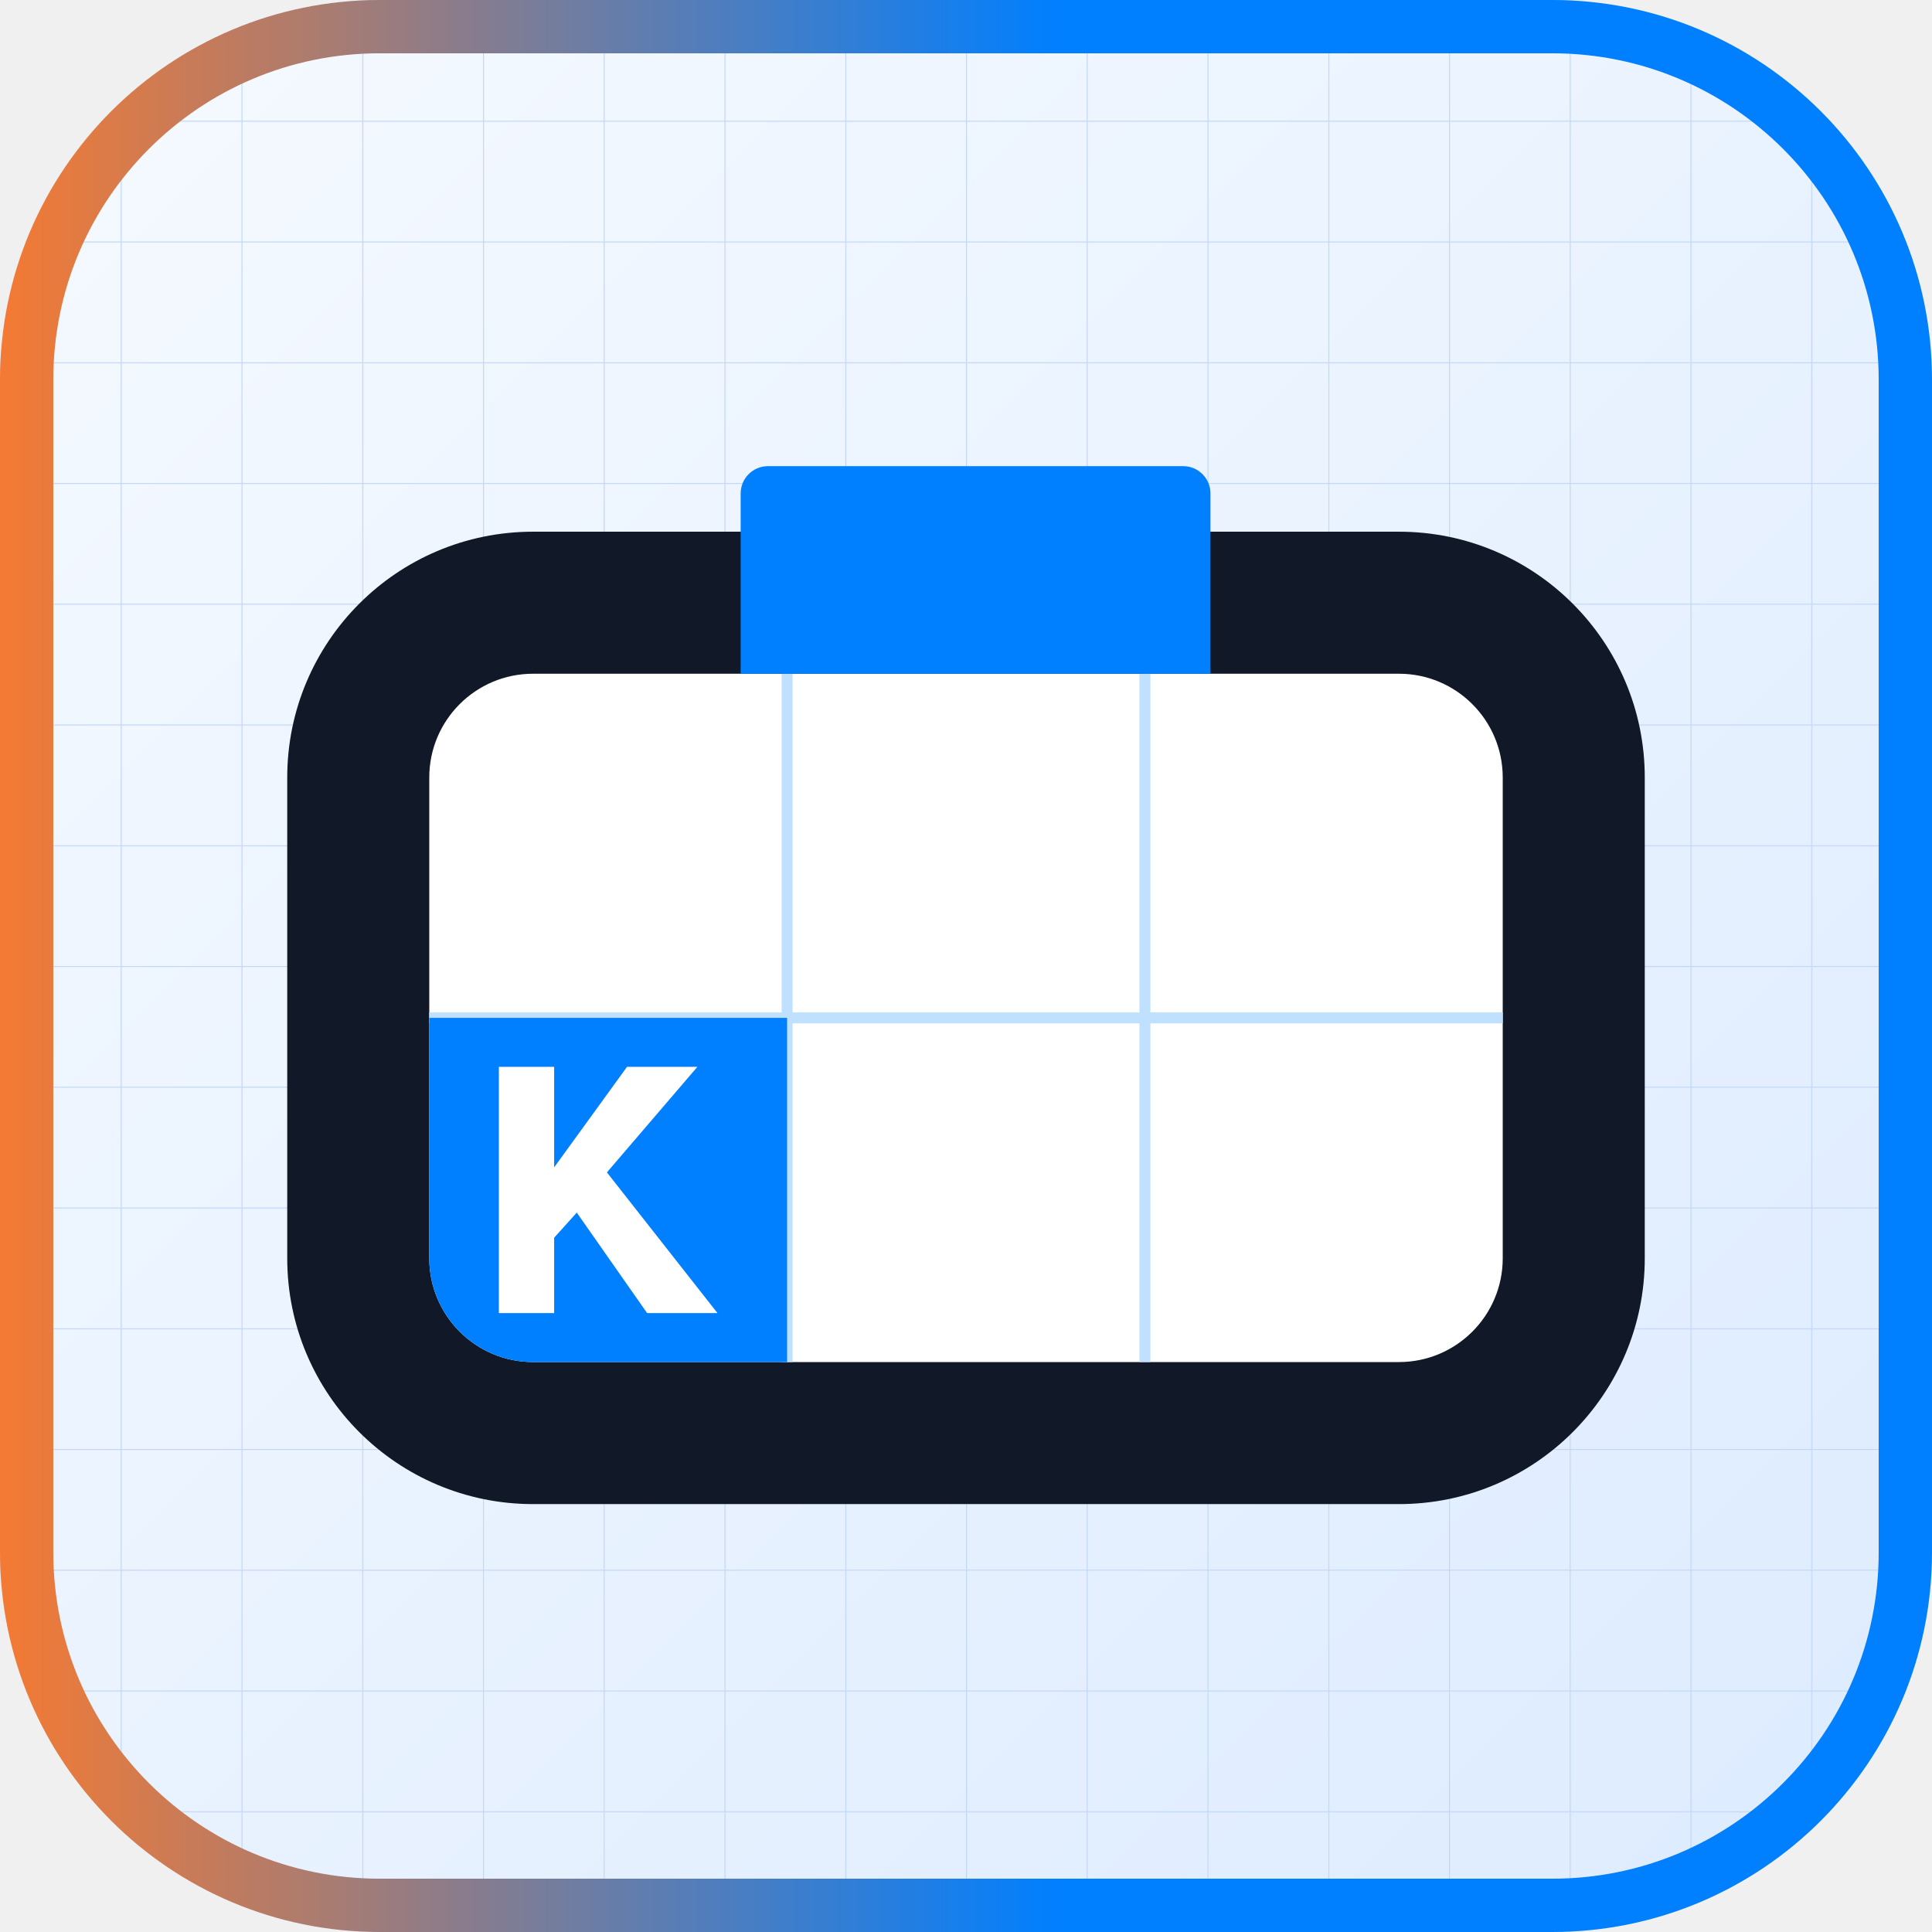
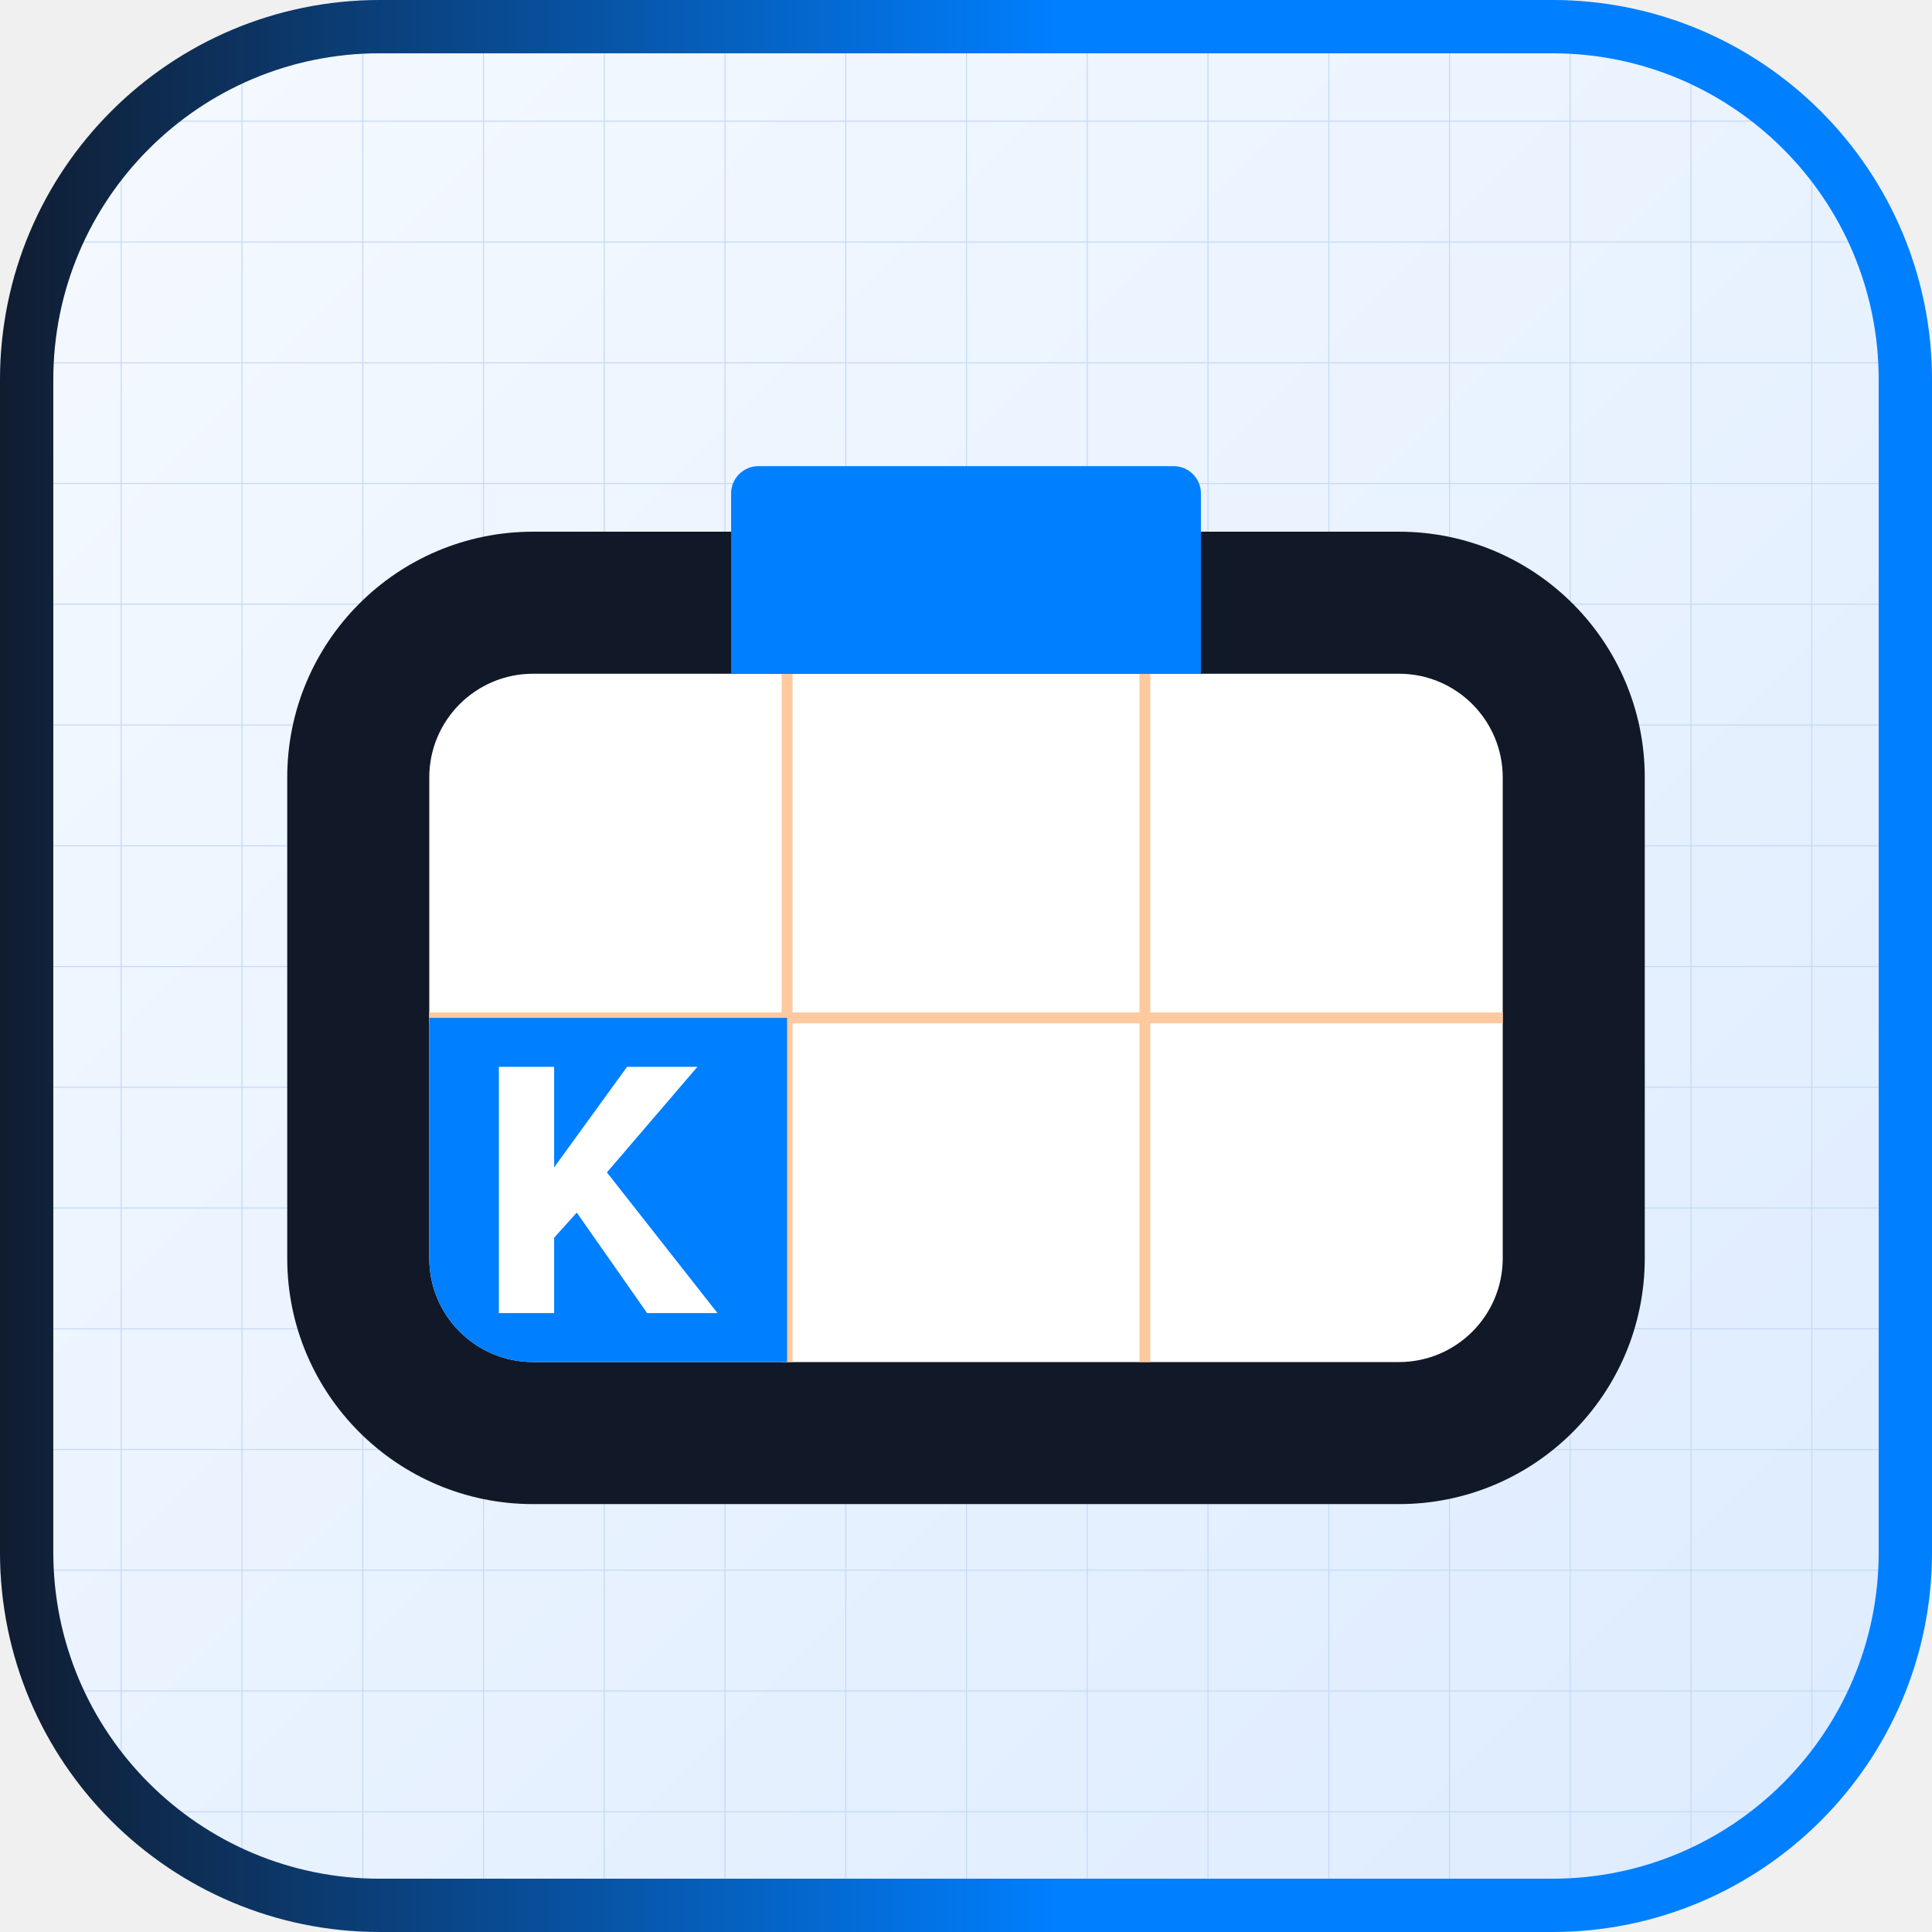
<svg xmlns="http://www.w3.org/2000/svg" width="1024" height="1024" viewBox="0 0 290 290" role="img" aria-label="Kiit logo: a toolbox with a k tile">
  <defs>
    <linearGradient id="bg" x1="0" y1="0" x2="1" y2="1">
      <stop offset="0" stop-color="#F6FAFF" />
      <stop offset="1" stop-color="#DCEBFF" />
    </linearGradient>
    <linearGradient id="edge" x1="-0.04" y1="0" x2="0.55" y2="0">
-       <stop offset="0" stop-color="#FF7A2A" />
+       <stop offset="0" stop-color="#111827" />
      <stop offset="1" stop-color="#007FFF" />
    </linearGradient>
    <pattern id="grid" width="18.125" height="18.125" patternUnits="userSpaceOnUse">
      <path d="M18.125 0H0V18.125" fill="none" stroke="#C4D8F6" stroke-width="0.3" />
    </pattern>
    <clipPath id="frame">
      <rect width="290" height="290" rx="57" />
    </clipPath>
  </defs>
  <g clip-path="url(#frame)">
    <rect width="290" height="290" fill="url(#bg)" />
    <rect width="290" height="290" fill="url(#grid)" />
  </g>
  <rect x="4" y="4" width="282" height="282" rx="53" fill="none" stroke="url(#edge)" stroke-width="8" />
  <g transform="translate(145 145) scale(0.82) translate(-133.25 -106.5)">
    <rect x="9" y="27" width="248.5" height="178" rx="45" fill="#111827" />
    <rect x="35" y="53" width="196.5" height="126" rx="19" fill="#FFFFFF" />
-     <path d="M100.5 53V179M166 53V179M35 116H231.5" stroke="#BFE0FF" stroke-width="2" />
+     <path d="M100.5 53V179M166 53V179M35 116H231.5" stroke="#FFC9A0" stroke-width="2" />
    <path d="M35 116H100.5V179H54A19 19 0 0 1 35 160Z" fill="#007FFF" />
    <path transform="translate(67.75 147.5) scale(0.92) translate(-69.25 -151.5)" d="M47.5 127H58.5V147L73 127H87L69 148L91 176H77L63 156L58.5 161V176H47.5Z" fill="#FFFFFF" />
-     <path d="M92 53V20A5 5 0 0 1 97 15H173A5 5 0 0 1 178 20V53Z" fill="#007FFF" />
+     <path d="M90.25 53V20A5 5 0 0 1 95.25 15H171.25A5 5 0 0 1 176.25 20V53Z" fill="#007FFF" />
  </g>
</svg>
